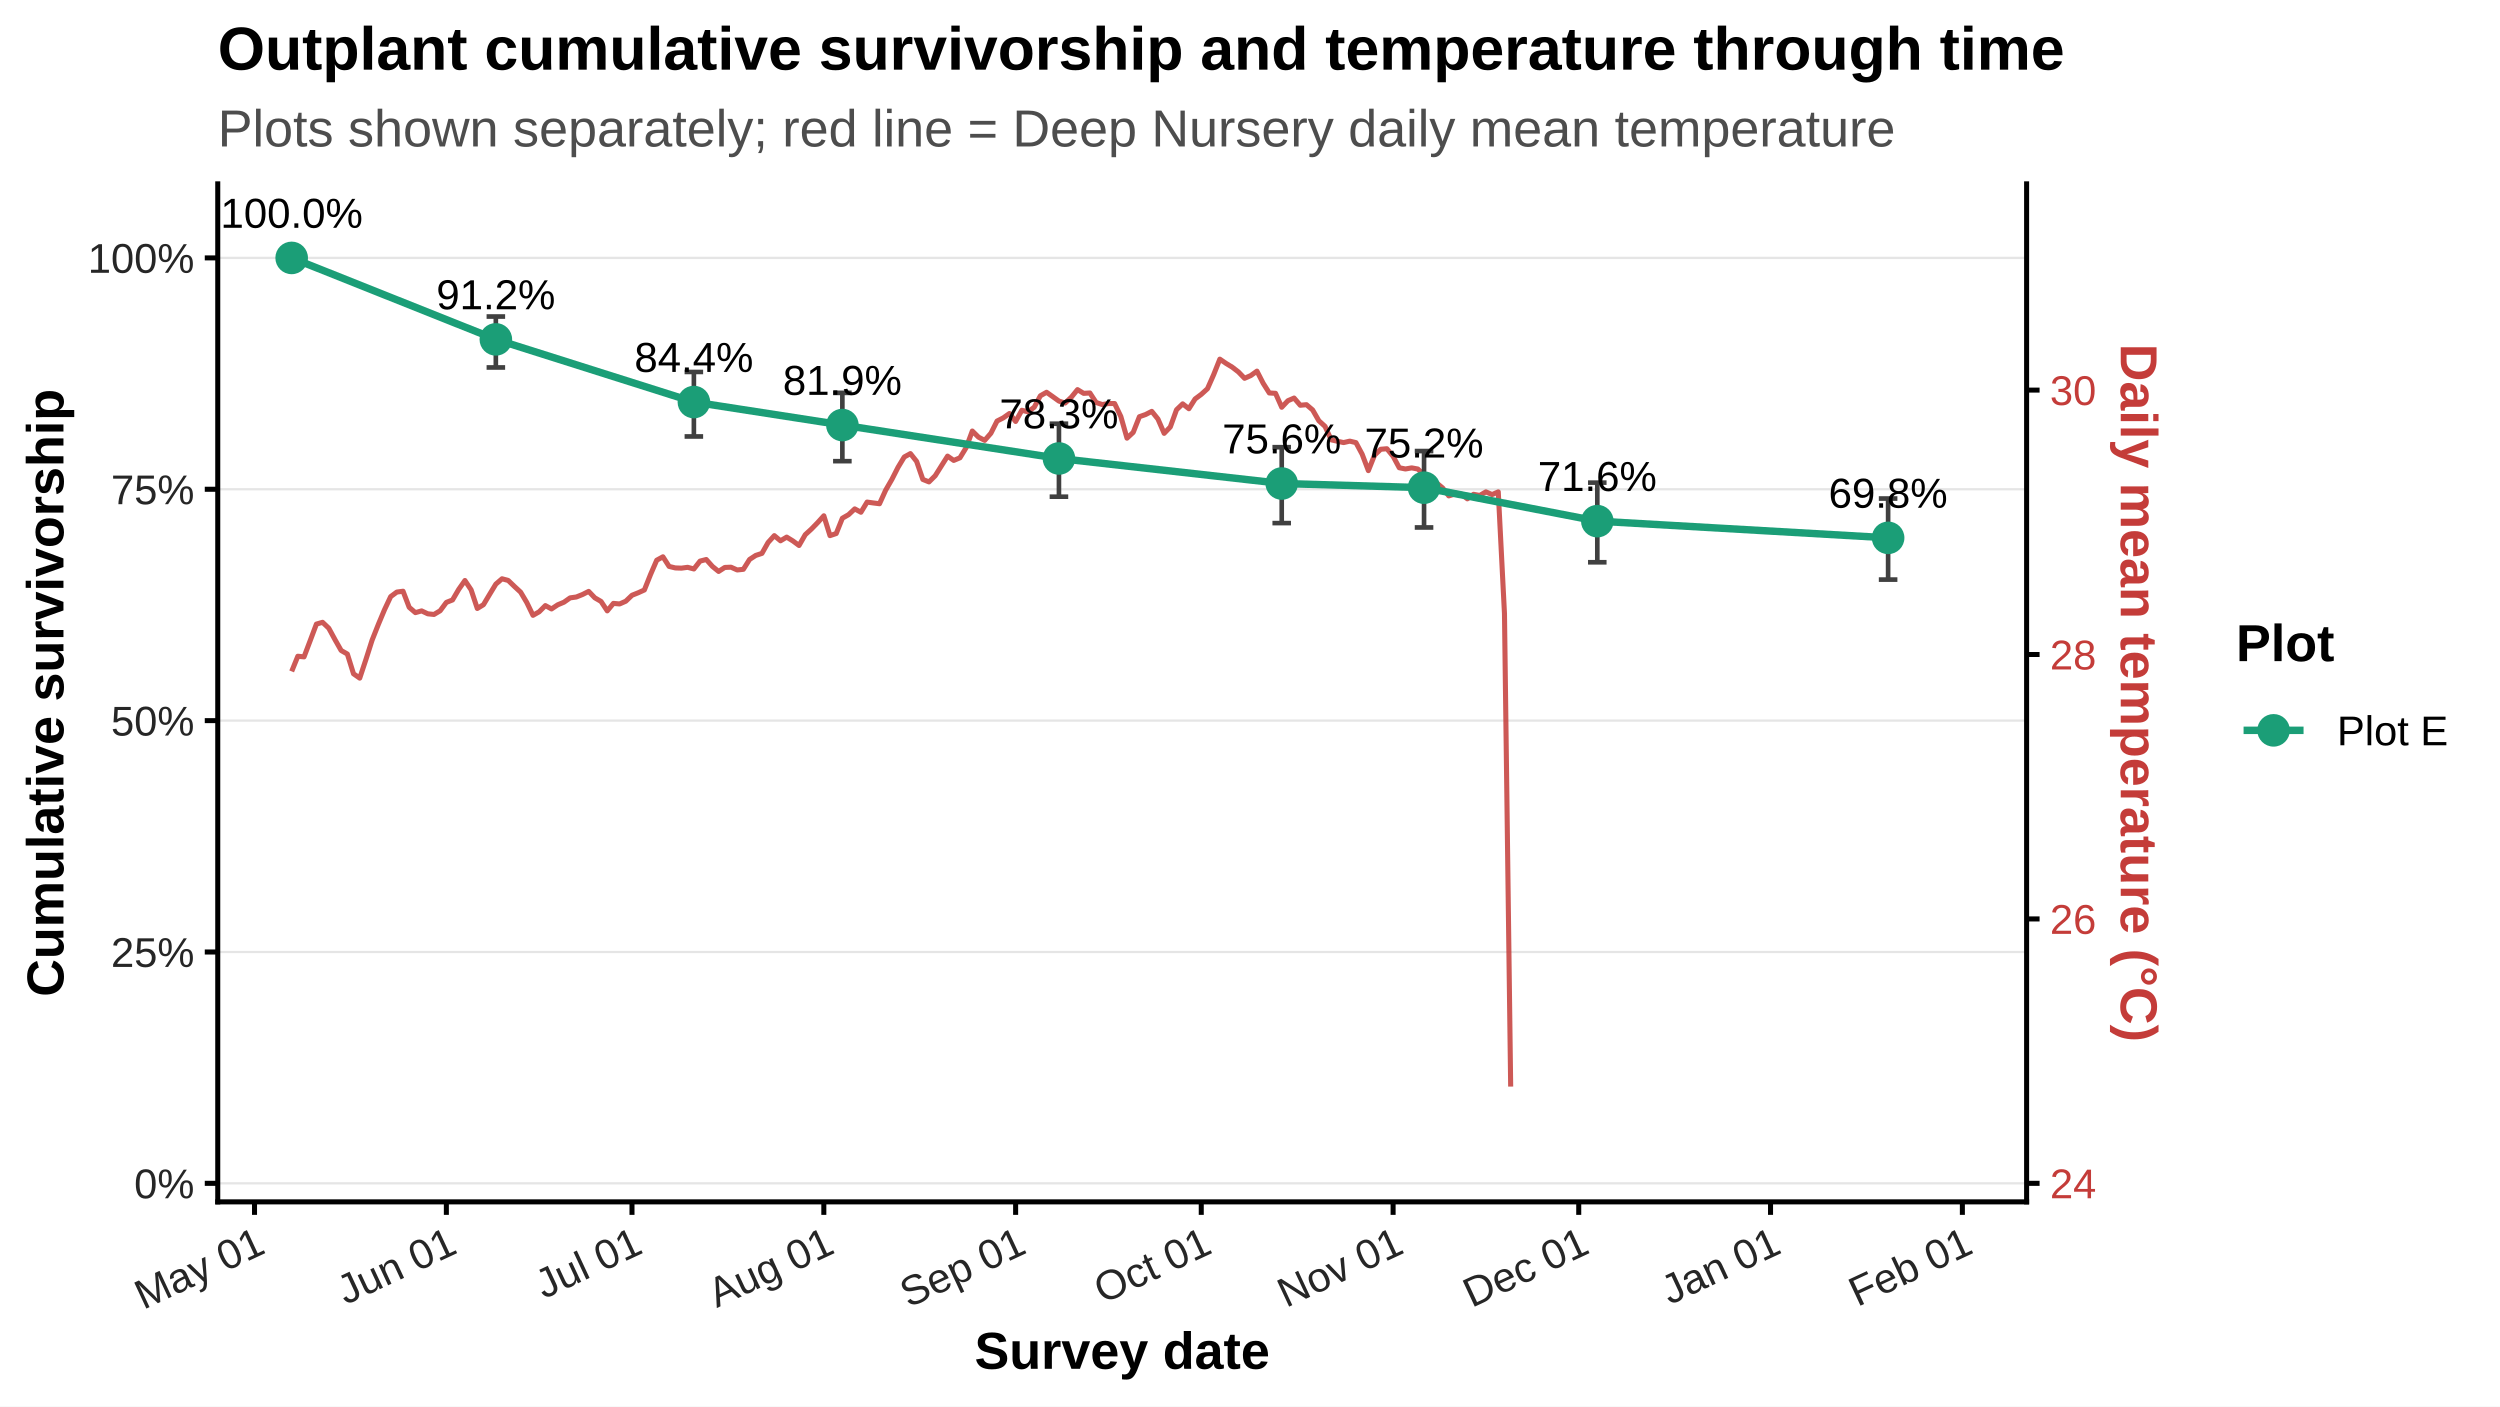
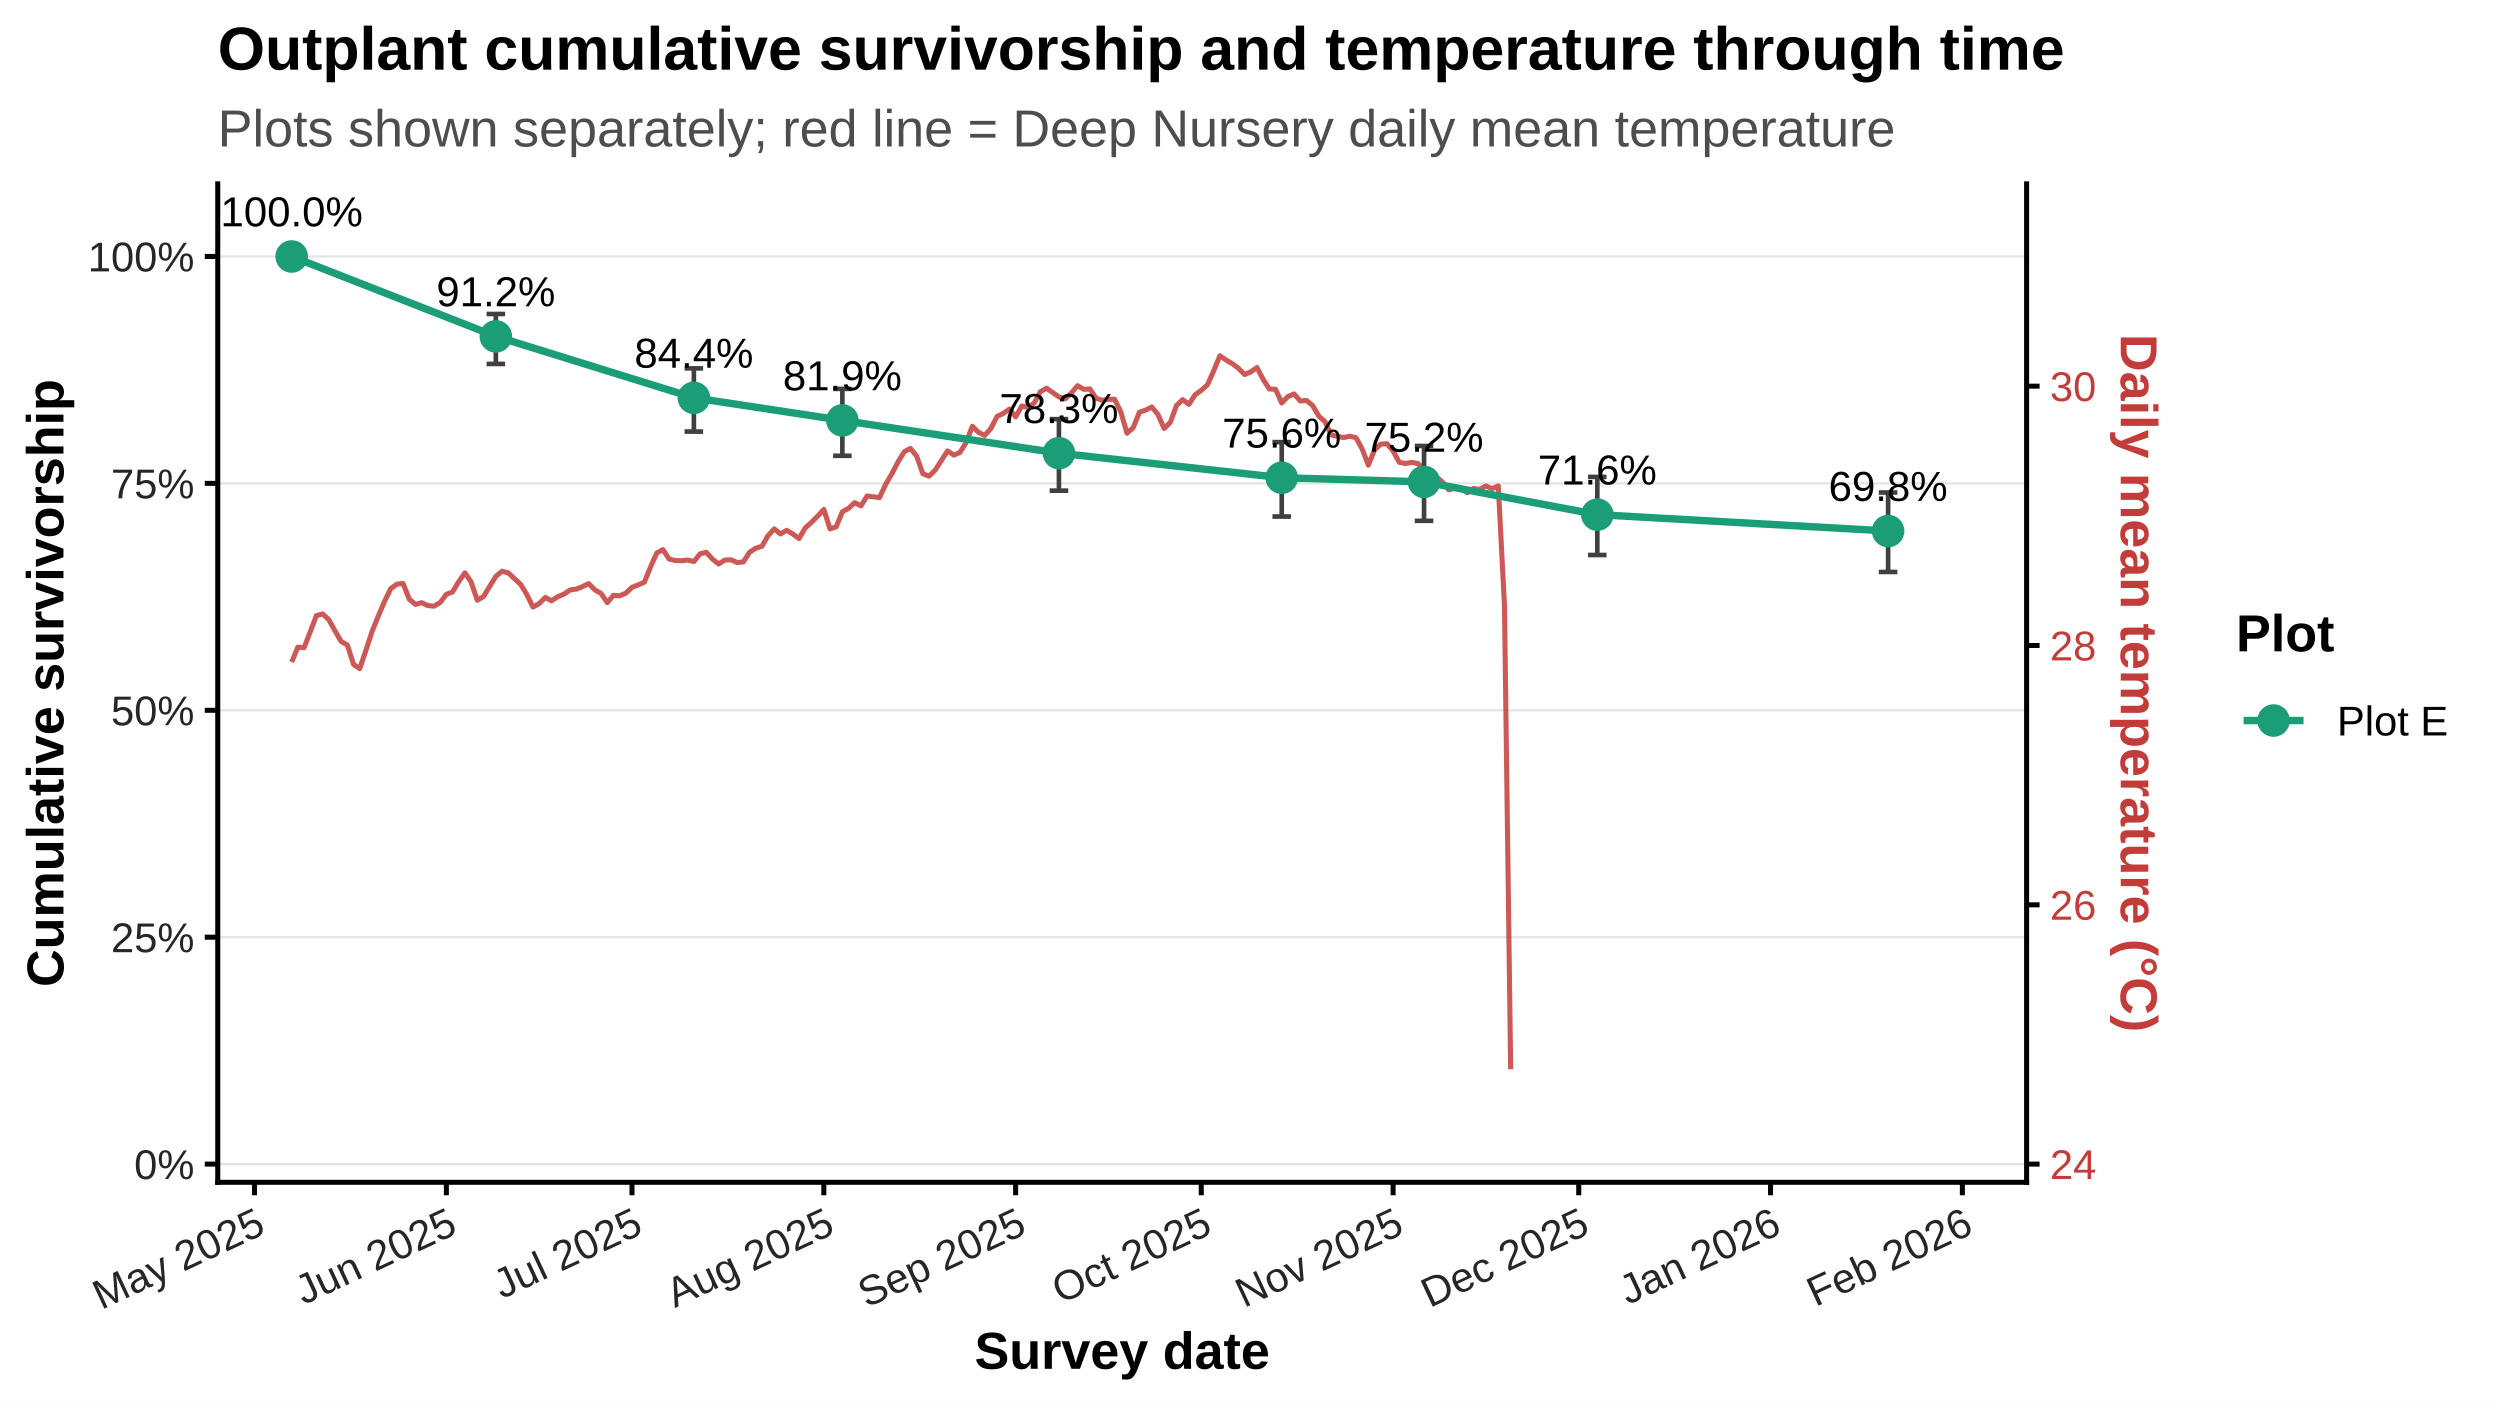
<svg xmlns="http://www.w3.org/2000/svg" class="svglite" width="576.00pt" height="324.00pt" viewBox="0 0 576.00 324.00">
  <defs>
    <style type="text/css">
    .svglite line, .svglite polyline, .svglite polygon, .svglite path, .svglite rect, .svglite circle {
      fill: none;
      stroke: #000000;
      stroke-linecap: round;
      stroke-linejoin: round;
      stroke-miterlimit: 10.00;
    }
    .svglite text {
      white-space: pre;
    }
  </style>
  </defs>
  <rect width="100%" height="100%" style="stroke: none; fill: #FFFFFF;" />
  <defs>
    <clipPath id="cpMC4wMHw1NzYuMDB8MC4wMHwzMjQuMDA=">
      <rect x="0.00" y="0.00" width="576.00" height="324.00" />
    </clipPath>
  </defs>
  <g clip-path="url(#cpMC4wMHw1NzYuMDB8MC4wMHwzMjQuMDA=)">
    <rect x="-0" y="0.00" width="576.00" height="324.00" style="stroke-width: 1.16; stroke: #FFFFFF; fill: #FFFFFF;" />
  </g>
  <defs>
-     <clipPath id="cpNTAuMTd8NDY2LjkzfDQyLjM2fDI3Ni45MQ==">
-       <rect x="50.17" y="42.36" width="416.76" height="234.54" />
+     <clipPath id="cpNTAuMTd8NDY2LjkzfDQyLjM2fDI3Mi40MA==">
+       <rect x="50.17" y="42.36" width="416.76" height="230.03" />
    </clipPath>
  </defs>
-   <g clip-path="url(#cpNTAuMTd8NDY2LjkzfDQyLjM2fDI3Ni45MQ==)">
-     <rect x="50.17" y="42.36" width="416.76" height="234.54" style="stroke-width: 1.16; stroke: none; fill: #FFFFFF;" />
-     <polyline points="50.17,272.64 466.93,272.64 " style="stroke-width: 0.53; stroke: #E5E5E5; stroke-linecap: butt;" />
-     <polyline points="50.17,219.34 466.93,219.34 " style="stroke-width: 0.53; stroke: #E5E5E5; stroke-linecap: butt;" />
-     <polyline points="50.17,166.03 466.93,166.03 " style="stroke-width: 0.53; stroke: #E5E5E5; stroke-linecap: butt;" />
-     <polyline points="50.17,112.73 466.93,112.73 " style="stroke-width: 0.53; stroke: #E5E5E5; stroke-linecap: butt;" />
-     <polyline points="50.17,59.42 466.93,59.42 " style="stroke-width: 0.53; stroke: #E5E5E5; stroke-linecap: butt;" />
-     <polyline points="67.20,154.69 68.62,151.20 70.05,151.34 71.47,147.60 72.90,143.79 74.32,143.38 75.75,144.74 77.18,147.37 78.60,149.87 80.03,150.69 81.45,155.24 82.88,156.24 84.30,151.97 85.73,147.49 87.16,143.89 88.58,140.50 90.01,137.46 91.43,136.41 92.86,136.22 94.28,139.93 95.71,141.15 97.14,140.75 98.56,141.42 99.99,141.57 101.41,140.72 102.84,138.79 104.26,138.23 105.69,135.79 107.12,133.75 108.54,135.89 109.97,140.19 111.39,139.32 112.82,136.92 114.24,134.58 115.67,133.35 117.10,133.74 118.52,135.11 119.95,136.43 121.37,138.82 122.80,141.77 124.22,140.96 125.65,139.53 127.07,140.30 128.50,139.35 129.93,138.75 131.35,137.75 132.78,137.55 134.20,136.98 135.63,136.26 137.05,137.74 138.48,138.57 139.91,140.74 141.33,139.02 142.76,139.15 144.18,138.52 145.61,137.15 147.03,136.58 148.46,135.93 149.89,132.35 151.31,129.07 152.74,128.29 154.16,130.50 155.59,130.85 157.01,130.90 158.44,130.71 159.87,131.09 161.29,129.28 162.72,128.91 164.14,130.50 165.57,131.66 166.99,130.74 168.42,130.68 169.85,131.32 171.27,131.17 172.70,128.90 174.12,127.97 175.55,127.50 176.97,124.99 178.40,123.41 179.83,124.60 181.25,123.75 182.68,124.63 184.10,125.68 185.53,123.19 186.95,121.89 188.38,120.42 189.81,118.84 191.23,123.41 192.66,122.93 194.08,119.40 195.51,118.58 196.93,117.25 198.36,118.02 199.78,115.68 201.21,115.88 202.64,116.06 204.06,112.93 205.49,110.45 206.91,107.66 208.34,105.29 209.76,104.51 211.19,106.31 212.62,110.46 214.04,111.03 215.47,109.61 216.89,107.35 218.32,105.09 219.74,106.08 221.17,105.48 222.60,103.14 224.02,99.31 225.45,100.72 226.87,101.46 228.30,99.82 229.72,97.01 231.15,96.28 232.58,95.27 234.00,97.10 235.43,94.53 236.85,94.88 238.28,93.83 239.70,91.19 241.13,90.38 242.56,91.39 243.98,92.41 245.41,92.86 246.83,91.52 248.26,89.77 249.68,90.63 251.11,90.54 252.54,92.73 253.96,93.21 255.39,92.97 256.81,92.98 258.24,95.96 259.66,100.95 261.09,99.62 262.52,96.01 263.94,95.51 265.37,94.78 266.79,96.54 268.22,99.84 269.64,98.37 271.07,94.41 272.49,93.05 273.92,94.17 275.35,91.92 276.77,90.86 278.20,89.56 279.62,86.34 281.05,82.75 282.47,83.72 283.90,84.59 285.33,85.69 286.75,87.16 288.18,86.53 289.60,85.51 291.03,88.30 292.45,90.54 293.88,90.62 295.31,93.83 296.73,92.33 298.16,91.71 299.58,93.37 301.01,93.24 302.43,94.45 303.86,96.94 305.29,98.24 306.71,101.34 308.14,101.66 309.56,101.97 310.99,101.64 312.41,101.98 313.84,104.65 315.27,108.43 316.69,104.87 318.12,103.51 319.54,103.39 320.97,105.14 322.39,107.77 323.82,108.05 325.25,107.80 326.67,108.06 328.10,109.40 329.52,110.21 330.95,111.24 332.37,112.41 333.80,114.25 335.23,113.82 336.65,113.82 338.08,114.93 339.50,113.89 340.93,114.15 342.35,113.33 343.78,113.95 345.20,113.33 346.63,141.36 348.06,250.35 " style="stroke-width: 1.17; stroke: #C43C39; stroke-opacity: 0.85; stroke-linecap: butt;" />
-     <polyline points="65.06,59.42 69.33,59.42 " style="stroke-width: 1.07; stroke: #404040; stroke-linecap: butt;" />
-     <polyline points="67.20,59.42 67.20,61.19 " style="stroke-width: 1.07; stroke: #404040; stroke-linecap: butt;" />
-     <polyline points="65.06,61.19 69.33,61.19 " style="stroke-width: 1.07; stroke: #404040; stroke-linecap: butt;" />
-     <polyline points="112.11,72.93 116.38,72.93 " style="stroke-width: 1.07; stroke: #404040; stroke-linecap: butt;" />
-     <polyline points="114.24,72.93 114.24,84.66 " style="stroke-width: 1.07; stroke: #404040; stroke-linecap: butt;" />
-     <polyline points="112.11,84.66 116.38,84.66 " style="stroke-width: 1.07; stroke: #404040; stroke-linecap: butt;" />
-     <polyline points="157.73,85.70 162.00,85.70 " style="stroke-width: 1.07; stroke: #404040; stroke-linecap: butt;" />
-     <polyline points="159.87,85.70 159.87,100.56 " style="stroke-width: 1.07; stroke: #404040; stroke-linecap: butt;" />
-     <polyline points="157.73,100.56 162.00,100.56 " style="stroke-width: 1.07; stroke: #404040; stroke-linecap: butt;" />
-     <polyline points="191.94,90.52 196.22,90.52 " style="stroke-width: 1.07; stroke: #404040; stroke-linecap: butt;" />
-     <polyline points="194.08,90.52 194.08,106.25 " style="stroke-width: 1.07; stroke: #404040; stroke-linecap: butt;" />
-     <polyline points="191.94,106.25 196.22,106.25 " style="stroke-width: 1.07; stroke: #404040; stroke-linecap: butt;" />
-     <polyline points="241.84,97.63 246.12,97.63 " style="stroke-width: 1.07; stroke: #404040; stroke-linecap: butt;" />
-     <polyline points="243.98,97.63 243.98,114.44 " style="stroke-width: 1.07; stroke: #404040; stroke-linecap: butt;" />
-     <polyline points="241.84,114.44 246.12,114.44 " style="stroke-width: 1.07; stroke: #404040; stroke-linecap: butt;" />
-     <polyline points="293.17,103.03 297.44,103.03 " style="stroke-width: 1.07; stroke: #404040; stroke-linecap: butt;" />
-     <polyline points="295.31,103.03 295.31,120.52 " style="stroke-width: 1.07; stroke: #404040; stroke-linecap: butt;" />
-     <polyline points="293.17,120.52 297.44,120.52 " style="stroke-width: 1.07; stroke: #404040; stroke-linecap: butt;" />
-     <polyline points="325.96,103.93 330.24,103.93 " style="stroke-width: 1.07; stroke: #404040; stroke-linecap: butt;" />
-     <polyline points="328.10,103.93 328.10,121.53 " style="stroke-width: 1.07; stroke: #404040; stroke-linecap: butt;" />
-     <polyline points="325.96,121.53 330.24,121.53 " style="stroke-width: 1.07; stroke: #404040; stroke-linecap: butt;" />
-     <polyline points="365.88,111.20 370.15,111.20 " style="stroke-width: 1.07; stroke: #404040; stroke-linecap: butt;" />
-     <polyline points="368.02,111.20 368.02,129.55 " style="stroke-width: 1.07; stroke: #404040; stroke-linecap: butt;" />
-     <polyline points="365.88,129.55 370.15,129.55 " style="stroke-width: 1.07; stroke: #404040; stroke-linecap: butt;" />
-     <polyline points="432.88,114.86 437.16,114.86 " style="stroke-width: 1.07; stroke: #404040; stroke-linecap: butt;" />
-     <polyline points="435.02,114.86 435.02,133.54 " style="stroke-width: 1.07; stroke: #404040; stroke-linecap: butt;" />
-     <polyline points="432.88,133.54 437.16,133.54 " style="stroke-width: 1.07; stroke: #404040; stroke-linecap: butt;" />
-     <polyline points="67.20,59.42 114.24,78.19 159.87,92.63 194.08,97.93 243.98,105.63 295.31,111.40 328.10,112.36 368.02,120.07 435.02,123.92 " style="stroke-width: 1.71; stroke: #1B9E77; stroke-linecap: butt;" />
-     <circle cx="67.20" cy="59.42" r="3.37" style="stroke-width: 0.77; stroke: #1B9E77; fill: #1B9E77;" />
-     <circle cx="114.24" cy="78.19" r="3.37" style="stroke-width: 0.77; stroke: #1B9E77; fill: #1B9E77;" />
-     <circle cx="159.87" cy="92.63" r="3.37" style="stroke-width: 0.77; stroke: #1B9E77; fill: #1B9E77;" />
-     <circle cx="194.08" cy="97.93" r="3.37" style="stroke-width: 0.77; stroke: #1B9E77; fill: #1B9E77;" />
-     <circle cx="243.98" cy="105.63" r="3.37" style="stroke-width: 0.77; stroke: #1B9E77; fill: #1B9E77;" />
-     <circle cx="295.31" cy="111.40" r="3.37" style="stroke-width: 0.77; stroke: #1B9E77; fill: #1B9E77;" />
-     <circle cx="328.10" cy="112.36" r="3.37" style="stroke-width: 0.77; stroke: #1B9E77; fill: #1B9E77;" />
-     <circle cx="368.02" cy="120.07" r="3.37" style="stroke-width: 0.77; stroke: #1B9E77; fill: #1B9E77;" />
-     <circle cx="435.02" cy="123.92" r="3.37" style="stroke-width: 0.77; stroke: #1B9E77; fill: #1B9E77;" />
-     <text x="67.20" y="52.48" text-anchor="middle" style="font-size: 9.67px; font-family: &quot;Arial&quot;;" textLength="32.80px" lengthAdjust="spacingAndGlyphs">100.0%</text>
-     <text x="114.24" y="71.25" text-anchor="middle" style="font-size: 9.67px; font-family: &quot;Arial&quot;;" textLength="27.42px" lengthAdjust="spacingAndGlyphs">91.2%</text>
-     <text x="159.87" y="85.69" text-anchor="middle" style="font-size: 9.67px; font-family: &quot;Arial&quot;;" textLength="27.42px" lengthAdjust="spacingAndGlyphs">84.4%</text>
-     <text x="194.08" y="90.98" text-anchor="middle" style="font-size: 9.67px; font-family: &quot;Arial&quot;;" textLength="27.42px" lengthAdjust="spacingAndGlyphs">81.9%</text>
-     <text x="243.98" y="98.69" text-anchor="middle" style="font-size: 9.67px; font-family: &quot;Arial&quot;;" textLength="27.42px" lengthAdjust="spacingAndGlyphs">78.3%</text>
-     <text x="295.31" y="104.46" text-anchor="middle" style="font-size: 9.67px; font-family: &quot;Arial&quot;;" textLength="27.42px" lengthAdjust="spacingAndGlyphs">75.6%</text>
-     <text x="328.10" y="105.42" text-anchor="middle" style="font-size: 9.67px; font-family: &quot;Arial&quot;;" textLength="27.42px" lengthAdjust="spacingAndGlyphs">75.2%</text>
-     <text x="368.02" y="113.12" text-anchor="middle" style="font-size: 9.67px; font-family: &quot;Arial&quot;;" textLength="27.42px" lengthAdjust="spacingAndGlyphs">71.6%</text>
-     <text x="435.02" y="116.98" text-anchor="middle" style="font-size: 9.67px; font-family: &quot;Arial&quot;;" textLength="27.42px" lengthAdjust="spacingAndGlyphs">69.8%</text>
+   <g clip-path="url(#cpNTAuMTd8NDY2LjkzfDQyLjM2fDI3Mi40MA==)">
+     <rect x="50.17" y="42.36" width="416.76" height="230.03" style="stroke-width: 1.16; stroke: none; fill: #FFFFFF;" />
+     <polyline points="50.17,268.21 466.93,268.21 " style="stroke-width: 0.53; stroke: #E5E5E5; stroke-linecap: butt;" />
+     <polyline points="50.17,215.93 466.93,215.93 " style="stroke-width: 0.53; stroke: #E5E5E5; stroke-linecap: butt;" />
+     <polyline points="50.17,163.65 466.93,163.65 " style="stroke-width: 0.53; stroke: #E5E5E5; stroke-linecap: butt;" />
+     <polyline points="50.17,111.37 466.93,111.37 " style="stroke-width: 0.53; stroke: #E5E5E5; stroke-linecap: butt;" />
+     <polyline points="50.17,59.09 466.93,59.09 " style="stroke-width: 0.53; stroke: #E5E5E5; stroke-linecap: butt;" />
+     <polyline points="67.20,152.53 68.62,149.11 70.05,149.24 71.47,145.58 72.90,141.84 74.32,141.44 75.75,142.77 77.18,145.35 78.60,147.81 80.03,148.60 81.45,153.07 82.88,154.05 84.30,149.86 85.73,145.47 87.16,141.94 88.58,138.62 90.01,135.64 91.43,134.60 92.86,134.42 94.28,138.05 95.71,139.25 97.14,138.86 98.56,139.52 99.99,139.66 101.41,138.83 102.84,136.93 104.26,136.39 105.69,134.00 107.12,131.99 108.54,134.09 109.97,138.31 111.39,137.45 112.82,135.11 114.24,132.81 115.67,131.60 117.10,131.99 118.52,133.32 119.95,134.62 121.37,136.97 122.80,139.86 124.22,139.06 125.65,137.66 127.07,138.42 128.50,137.48 129.93,136.90 131.35,135.92 132.78,135.72 134.20,135.16 135.63,134.46 137.05,135.91 138.48,136.72 139.91,138.85 141.33,137.16 142.76,137.28 144.18,136.67 145.61,135.32 147.03,134.77 148.46,134.13 149.89,130.62 151.31,127.41 152.74,126.64 154.16,128.80 155.59,129.14 157.01,129.20 158.44,129.02 159.87,129.38 161.29,127.61 162.72,127.25 164.14,128.81 165.57,129.94 166.99,129.04 168.42,128.98 169.85,129.61 171.27,129.46 172.70,127.24 174.12,126.32 175.55,125.86 176.97,123.40 178.40,121.85 179.83,123.02 181.25,122.18 182.68,123.04 184.10,124.08 185.53,121.63 186.95,120.36 188.38,118.92 189.81,117.37 191.23,121.85 192.66,121.38 194.08,117.92 195.51,117.11 196.93,115.81 198.36,116.57 199.78,114.27 201.21,114.46 202.64,114.64 204.06,111.58 205.49,109.14 206.91,106.40 208.34,104.08 209.76,103.31 211.19,105.08 212.62,109.15 214.04,109.71 215.47,108.31 216.89,106.11 218.32,103.89 219.74,104.85 221.17,104.26 222.60,101.97 224.02,98.22 225.45,99.60 226.87,100.32 228.30,98.72 229.72,95.96 231.15,95.25 232.58,94.25 234.00,96.04 235.43,93.53 236.85,93.87 238.28,92.84 239.70,90.25 241.13,89.45 242.56,90.45 243.98,91.45 245.41,91.89 246.83,90.57 248.26,88.86 249.68,89.70 251.11,89.61 252.54,91.76 253.96,92.23 255.39,92.00 256.81,92.00 258.24,94.93 259.66,99.82 261.09,98.52 262.52,94.97 263.94,94.49 265.37,93.77 266.79,95.50 268.22,98.73 269.64,97.29 271.07,93.41 272.49,92.07 273.92,93.17 275.35,90.96 276.77,89.93 278.20,88.65 279.62,85.49 281.05,81.98 282.47,82.93 283.90,83.78 285.33,84.85 286.75,86.29 288.18,85.68 289.60,84.68 291.03,87.42 292.45,89.61 293.88,89.69 295.31,92.84 296.73,91.37 298.16,90.76 299.58,92.39 301.01,92.26 302.43,93.44 303.86,95.89 305.29,97.16 306.71,100.20 308.14,100.52 309.56,100.82 310.99,100.50 312.41,100.83 313.84,103.45 315.27,107.16 316.69,103.66 318.12,102.34 319.54,102.22 320.97,103.93 322.39,106.51 323.82,106.79 325.25,106.54 326.67,106.80 328.10,108.12 329.52,108.91 330.95,109.92 332.37,111.07 333.80,112.87 335.23,112.45 336.65,112.45 338.08,113.53 339.50,112.52 340.93,112.77 342.35,111.97 343.78,112.57 345.20,111.96 346.63,139.45 348.06,246.35 " style="stroke-width: 1.17; stroke: #C43C39; stroke-opacity: 0.85; stroke-linecap: butt;" />
+     <polyline points="65.06,59.09 69.33,59.09 " style="stroke-width: 1.07; stroke: #404040; stroke-linecap: butt;" />
+     <polyline points="67.20,59.09 67.20,60.83 " style="stroke-width: 1.07; stroke: #404040; stroke-linecap: butt;" />
+     <polyline points="65.06,60.83 69.33,60.83 " style="stroke-width: 1.07; stroke: #404040; stroke-linecap: butt;" />
+     <polyline points="112.11,72.34 116.38,72.34 " style="stroke-width: 1.07; stroke: #404040; stroke-linecap: butt;" />
+     <polyline points="114.24,72.34 114.24,83.85 " style="stroke-width: 1.07; stroke: #404040; stroke-linecap: butt;" />
+     <polyline points="112.11,83.85 116.38,83.85 " style="stroke-width: 1.07; stroke: #404040; stroke-linecap: butt;" />
+     <polyline points="157.73,84.87 162.00,84.87 " style="stroke-width: 1.07; stroke: #404040; stroke-linecap: butt;" />
+     <polyline points="159.87,84.87 159.87,99.44 " style="stroke-width: 1.07; stroke: #404040; stroke-linecap: butt;" />
+     <polyline points="157.73,99.44 162.00,99.44 " style="stroke-width: 1.07; stroke: #404040; stroke-linecap: butt;" />
+     <polyline points="191.94,89.60 196.22,89.60 " style="stroke-width: 1.07; stroke: #404040; stroke-linecap: butt;" />
+     <polyline points="194.08,89.60 194.08,105.02 " style="stroke-width: 1.07; stroke: #404040; stroke-linecap: butt;" />
+     <polyline points="191.94,105.02 196.22,105.02 " style="stroke-width: 1.07; stroke: #404040; stroke-linecap: butt;" />
+     <polyline points="241.84,96.57 246.12,96.57 " style="stroke-width: 1.07; stroke: #404040; stroke-linecap: butt;" />
+     <polyline points="243.98,96.57 243.98,113.05 " style="stroke-width: 1.07; stroke: #404040; stroke-linecap: butt;" />
+     <polyline points="241.84,113.05 246.12,113.05 " style="stroke-width: 1.07; stroke: #404040; stroke-linecap: butt;" />
+     <polyline points="293.17,101.86 297.44,101.86 " style="stroke-width: 1.07; stroke: #404040; stroke-linecap: butt;" />
+     <polyline points="295.31,101.86 295.31,119.01 " style="stroke-width: 1.07; stroke: #404040; stroke-linecap: butt;" />
+     <polyline points="293.17,119.01 297.44,119.01 " style="stroke-width: 1.07; stroke: #404040; stroke-linecap: butt;" />
+     <polyline points="325.96,102.75 330.24,102.75 " style="stroke-width: 1.07; stroke: #404040; stroke-linecap: butt;" />
+     <polyline points="328.10,102.75 328.10,120.00 " style="stroke-width: 1.07; stroke: #404040; stroke-linecap: butt;" />
+     <polyline points="325.96,120.00 330.24,120.00 " style="stroke-width: 1.07; stroke: #404040; stroke-linecap: butt;" />
+     <polyline points="365.88,109.88 370.15,109.88 " style="stroke-width: 1.07; stroke: #404040; stroke-linecap: butt;" />
+     <polyline points="368.02,109.88 368.02,127.87 " style="stroke-width: 1.07; stroke: #404040; stroke-linecap: butt;" />
+     <polyline points="365.88,127.87 370.15,127.87 " style="stroke-width: 1.07; stroke: #404040; stroke-linecap: butt;" />
+     <polyline points="432.88,113.47 437.16,113.47 " style="stroke-width: 1.07; stroke: #404040; stroke-linecap: butt;" />
+     <polyline points="435.02,113.47 435.02,131.78 " style="stroke-width: 1.07; stroke: #404040; stroke-linecap: butt;" />
+     <polyline points="432.88,131.78 437.16,131.78 " style="stroke-width: 1.07; stroke: #404040; stroke-linecap: butt;" />
+     <polyline points="67.20,59.09 114.24,77.50 159.87,91.66 194.08,96.86 243.98,104.41 295.31,110.07 328.10,111.02 368.02,118.57 435.02,122.35 " style="stroke-width: 1.71; stroke: #1B9E77; stroke-linecap: butt;" />
+     <circle cx="67.20" cy="59.09" r="3.37" style="stroke-width: 0.77; stroke: #1B9E77; fill: #1B9E77;" />
+     <circle cx="114.24" cy="77.50" r="3.37" style="stroke-width: 0.77; stroke: #1B9E77; fill: #1B9E77;" />
+     <circle cx="159.87" cy="91.66" r="3.37" style="stroke-width: 0.77; stroke: #1B9E77; fill: #1B9E77;" />
+     <circle cx="194.08" cy="96.86" r="3.37" style="stroke-width: 0.77; stroke: #1B9E77; fill: #1B9E77;" />
+     <circle cx="243.98" cy="104.41" r="3.37" style="stroke-width: 0.77; stroke: #1B9E77; fill: #1B9E77;" />
+     <circle cx="295.31" cy="110.07" r="3.37" style="stroke-width: 0.77; stroke: #1B9E77; fill: #1B9E77;" />
+     <circle cx="328.10" cy="111.02" r="3.37" style="stroke-width: 0.77; stroke: #1B9E77; fill: #1B9E77;" />
+     <circle cx="368.02" cy="118.57" r="3.37" style="stroke-width: 0.77; stroke: #1B9E77; fill: #1B9E77;" />
+     <circle cx="435.02" cy="122.35" r="3.37" style="stroke-width: 0.77; stroke: #1B9E77; fill: #1B9E77;" />
+     <text x="67.20" y="52.15" text-anchor="middle" style="font-size: 9.67px; font-family: &quot;Arial&quot;;" textLength="32.80px" lengthAdjust="spacingAndGlyphs">100.0%</text>
+     <text x="114.24" y="70.56" text-anchor="middle" style="font-size: 9.67px; font-family: &quot;Arial&quot;;" textLength="27.42px" lengthAdjust="spacingAndGlyphs">91.2%</text>
+     <text x="159.87" y="84.72" text-anchor="middle" style="font-size: 9.67px; font-family: &quot;Arial&quot;;" textLength="27.42px" lengthAdjust="spacingAndGlyphs">84.4%</text>
+     <text x="194.08" y="89.92" text-anchor="middle" style="font-size: 9.67px; font-family: &quot;Arial&quot;;" textLength="27.42px" lengthAdjust="spacingAndGlyphs">81.9%</text>
+     <text x="243.98" y="97.47" text-anchor="middle" style="font-size: 9.67px; font-family: &quot;Arial&quot;;" textLength="27.42px" lengthAdjust="spacingAndGlyphs">78.3%</text>
+     <text x="295.31" y="103.13" text-anchor="middle" style="font-size: 9.67px; font-family: &quot;Arial&quot;;" textLength="27.42px" lengthAdjust="spacingAndGlyphs">75.6%</text>
+     <text x="328.10" y="104.08" text-anchor="middle" style="font-size: 9.67px; font-family: &quot;Arial&quot;;" textLength="27.42px" lengthAdjust="spacingAndGlyphs">75.2%</text>
+     <text x="368.02" y="111.63" text-anchor="middle" style="font-size: 9.67px; font-family: &quot;Arial&quot;;" textLength="27.42px" lengthAdjust="spacingAndGlyphs">71.6%</text>
+     <text x="435.02" y="115.41" text-anchor="middle" style="font-size: 9.67px; font-family: &quot;Arial&quot;;" textLength="27.42px" lengthAdjust="spacingAndGlyphs">69.8%</text>
  </g>
  <g clip-path="url(#cpMC4wMHw1NzYuMDB8MC4wMHwzMjQuMDA=)">
-     <polyline points="50.17,276.91 50.17,42.36 " style="stroke-width: 1.16; stroke-linecap: square;" />
-     <text x="44.79" y="276.08" text-anchor="end" style="font-size: 9.60px;fill: #262626; font-family: &quot;Arial&quot;;" textLength="13.87px" lengthAdjust="spacingAndGlyphs">0%</text>
-     <text x="44.79" y="222.78" text-anchor="end" style="font-size: 9.60px;fill: #262626; font-family: &quot;Arial&quot;;" textLength="19.20px" lengthAdjust="spacingAndGlyphs">25%</text>
-     <text x="44.79" y="169.47" text-anchor="end" style="font-size: 9.60px;fill: #262626; font-family: &quot;Arial&quot;;" textLength="19.20px" lengthAdjust="spacingAndGlyphs">50%</text>
-     <text x="44.79" y="116.17" text-anchor="end" style="font-size: 9.60px;fill: #262626; font-family: &quot;Arial&quot;;" textLength="19.20px" lengthAdjust="spacingAndGlyphs">75%</text>
-     <text x="44.79" y="62.86" text-anchor="end" style="font-size: 9.60px;fill: #262626; font-family: &quot;Arial&quot;;" textLength="24.54px" lengthAdjust="spacingAndGlyphs">100%</text>
-     <polyline points="47.18,272.64 50.17,272.64 " style="stroke-width: 1.16; stroke-linecap: butt;" />
-     <polyline points="47.18,219.34 50.17,219.34 " style="stroke-width: 1.16; stroke-linecap: butt;" />
-     <polyline points="47.18,166.03 50.17,166.03 " style="stroke-width: 1.16; stroke-linecap: butt;" />
-     <polyline points="47.18,112.73 50.17,112.73 " style="stroke-width: 1.16; stroke-linecap: butt;" />
-     <polyline points="47.18,59.42 50.17,59.42 " style="stroke-width: 1.16; stroke-linecap: butt;" />
-     <polyline points="466.93,276.91 466.93,42.36 " style="stroke-width: 1.16; stroke-linecap: square;" />
-     <polyline points="469.92,272.64 466.93,272.64 " style="stroke-width: 1.16; stroke-linecap: butt;" />
-     <polyline points="469.92,211.72 466.93,211.72 " style="stroke-width: 1.16; stroke-linecap: butt;" />
-     <polyline points="469.92,150.80 466.93,150.80 " style="stroke-width: 1.16; stroke-linecap: butt;" />
-     <polyline points="469.92,89.88 466.93,89.88 " style="stroke-width: 1.16; stroke-linecap: butt;" />
-     <text x="472.31" y="276.08" style="font-size: 9.60px;fill: #C43C39; font-family: &quot;Arial&quot;;" textLength="10.67px" lengthAdjust="spacingAndGlyphs">24</text>
-     <text x="472.31" y="215.16" style="font-size: 9.60px;fill: #C43C39; font-family: &quot;Arial&quot;;" textLength="10.67px" lengthAdjust="spacingAndGlyphs">26</text>
-     <text x="472.31" y="154.24" style="font-size: 9.60px;fill: #C43C39; font-family: &quot;Arial&quot;;" textLength="10.67px" lengthAdjust="spacingAndGlyphs">28</text>
-     <text x="472.31" y="93.32" style="font-size: 9.60px;fill: #C43C39; font-family: &quot;Arial&quot;;" textLength="10.67px" lengthAdjust="spacingAndGlyphs">30</text>
-     <polyline points="50.17,276.91 466.93,276.91 " style="stroke-width: 1.16; stroke-linecap: square;" />
-     <polyline points="58.64,279.90 58.64,276.91 " style="stroke-width: 1.16; stroke-linecap: butt;" />
-     <polyline points="102.84,279.90 102.84,276.91 " style="stroke-width: 1.16; stroke-linecap: butt;" />
-     <polyline points="145.61,279.90 145.61,276.91 " style="stroke-width: 1.16; stroke-linecap: butt;" />
-     <polyline points="189.81,279.90 189.81,276.91 " style="stroke-width: 1.16; stroke-linecap: butt;" />
-     <polyline points="234.00,279.90 234.00,276.91 " style="stroke-width: 1.16; stroke-linecap: butt;" />
-     <polyline points="276.77,279.90 276.77,276.91 " style="stroke-width: 1.16; stroke-linecap: butt;" />
-     <polyline points="320.97,279.90 320.97,276.91 " style="stroke-width: 1.16; stroke-linecap: butt;" />
-     <polyline points="363.74,279.90 363.74,276.91 " style="stroke-width: 1.16; stroke-linecap: butt;" />
-     <polyline points="407.93,279.90 407.93,276.91 " style="stroke-width: 1.16; stroke-linecap: butt;" />
-     <polyline points="452.13,279.90 452.13,276.91 " style="stroke-width: 1.16; stroke-linecap: butt;" />
-     <text transform="translate(61.55,288.52) rotate(-25)" text-anchor="end" style="font-size: 9.60px;fill: #262626; font-family: &quot;Arial&quot;;" textLength="31.46px" lengthAdjust="spacingAndGlyphs">May 01</text>
-     <text transform="translate(105.75,288.52) rotate(-25)" text-anchor="end" style="font-size: 9.60px;fill: #262626; font-family: &quot;Arial&quot;;" textLength="28.80px" lengthAdjust="spacingAndGlyphs">Jun 01</text>
-     <text transform="translate(148.52,288.52) rotate(-25)" text-anchor="end" style="font-size: 9.60px;fill: #262626; font-family: &quot;Arial&quot;;" textLength="25.60px" lengthAdjust="spacingAndGlyphs">Jul 01</text>
-     <text transform="translate(192.71,288.52) rotate(-25)" text-anchor="end" style="font-size: 9.60px;fill: #262626; font-family: &quot;Arial&quot;;" textLength="30.41px" lengthAdjust="spacingAndGlyphs">Aug 01</text>
-     <text transform="translate(236.91,288.52) rotate(-25)" text-anchor="end" style="font-size: 9.60px;fill: #262626; font-family: &quot;Arial&quot;;" textLength="30.41px" lengthAdjust="spacingAndGlyphs">Sep 01</text>
-     <text transform="translate(279.68,288.52) rotate(-25)" text-anchor="end" style="font-size: 9.60px;fill: #262626; font-family: &quot;Arial&quot;;" textLength="28.25px" lengthAdjust="spacingAndGlyphs">Oct 01</text>
-     <text transform="translate(323.88,288.52) rotate(-25)" text-anchor="end" style="font-size: 9.60px;fill: #262626; font-family: &quot;Arial&quot;;" textLength="30.39px" lengthAdjust="spacingAndGlyphs">Nov 01</text>
-     <text transform="translate(366.65,288.52) rotate(-25)" text-anchor="end" style="font-size: 9.60px;fill: #262626; font-family: &quot;Arial&quot;;" textLength="30.39px" lengthAdjust="spacingAndGlyphs">Dec 01</text>
-     <text transform="translate(410.84,288.52) rotate(-25)" text-anchor="end" style="font-size: 9.60px;fill: #262626; font-family: &quot;Arial&quot;;" textLength="28.80px" lengthAdjust="spacingAndGlyphs">Jan 01</text>
-     <text transform="translate(455.04,288.52) rotate(-25)" text-anchor="end" style="font-size: 9.60px;fill: #262626; font-family: &quot;Arial&quot;;" textLength="29.87px" lengthAdjust="spacingAndGlyphs">Feb 01</text>
+     <polyline points="50.17,272.40 50.17,42.36 " style="stroke-width: 1.16; stroke-linecap: square;" />
+     <text x="44.79" y="271.66" text-anchor="end" style="font-size: 9.60px;fill: #262626; font-family: &quot;Arial&quot;;" textLength="13.87px" lengthAdjust="spacingAndGlyphs">0%</text>
+     <text x="44.79" y="219.38" text-anchor="end" style="font-size: 9.60px;fill: #262626; font-family: &quot;Arial&quot;;" textLength="19.20px" lengthAdjust="spacingAndGlyphs">25%</text>
+     <text x="44.79" y="167.10" text-anchor="end" style="font-size: 9.60px;fill: #262626; font-family: &quot;Arial&quot;;" textLength="19.20px" lengthAdjust="spacingAndGlyphs">50%</text>
+     <text x="44.79" y="114.81" text-anchor="end" style="font-size: 9.60px;fill: #262626; font-family: &quot;Arial&quot;;" textLength="19.20px" lengthAdjust="spacingAndGlyphs">75%</text>
+     <text x="44.79" y="62.53" text-anchor="end" style="font-size: 9.60px;fill: #262626; font-family: &quot;Arial&quot;;" textLength="24.54px" lengthAdjust="spacingAndGlyphs">100%</text>
+     <polyline points="47.18,268.21 50.17,268.21 " style="stroke-width: 1.16; stroke-linecap: butt;" />
+     <polyline points="47.18,215.93 50.17,215.93 " style="stroke-width: 1.16; stroke-linecap: butt;" />
+     <polyline points="47.18,163.65 50.17,163.65 " style="stroke-width: 1.16; stroke-linecap: butt;" />
+     <polyline points="47.18,111.37 50.17,111.37 " style="stroke-width: 1.16; stroke-linecap: butt;" />
+     <polyline points="47.18,59.09 50.17,59.09 " style="stroke-width: 1.16; stroke-linecap: butt;" />
+     <polyline points="466.93,272.40 466.93,42.36 " style="stroke-width: 1.16; stroke-linecap: square;" />
+     <polyline points="469.92,268.21 466.93,268.21 " style="stroke-width: 1.16; stroke-linecap: butt;" />
+     <polyline points="469.92,208.47 466.93,208.47 " style="stroke-width: 1.16; stroke-linecap: butt;" />
+     <polyline points="469.92,148.72 466.93,148.72 " style="stroke-width: 1.16; stroke-linecap: butt;" />
+     <polyline points="469.92,88.97 466.93,88.97 " style="stroke-width: 1.16; stroke-linecap: butt;" />
+     <text x="472.31" y="271.66" style="font-size: 9.60px;fill: #C43C39; font-family: &quot;Arial&quot;;" textLength="10.67px" lengthAdjust="spacingAndGlyphs">24</text>
+     <text x="472.31" y="211.91" style="font-size: 9.60px;fill: #C43C39; font-family: &quot;Arial&quot;;" textLength="10.67px" lengthAdjust="spacingAndGlyphs">26</text>
+     <text x="472.31" y="152.16" style="font-size: 9.60px;fill: #C43C39; font-family: &quot;Arial&quot;;" textLength="10.67px" lengthAdjust="spacingAndGlyphs">28</text>
+     <text x="472.31" y="92.41" style="font-size: 9.60px;fill: #C43C39; font-family: &quot;Arial&quot;;" textLength="10.67px" lengthAdjust="spacingAndGlyphs">30</text>
+     <polyline points="50.17,272.40 466.93,272.40 " style="stroke-width: 1.16; stroke-linecap: square;" />
+     <polyline points="58.64,275.39 58.64,272.40 " style="stroke-width: 1.16; stroke-linecap: butt;" />
+     <polyline points="102.84,275.39 102.84,272.40 " style="stroke-width: 1.16; stroke-linecap: butt;" />
+     <polyline points="145.61,275.39 145.61,272.40 " style="stroke-width: 1.16; stroke-linecap: butt;" />
+     <polyline points="189.81,275.39 189.81,272.40 " style="stroke-width: 1.16; stroke-linecap: butt;" />
+     <polyline points="234.00,275.39 234.00,272.40 " style="stroke-width: 1.16; stroke-linecap: butt;" />
+     <polyline points="276.77,275.39 276.77,272.40 " style="stroke-width: 1.16; stroke-linecap: butt;" />
+     <polyline points="320.97,275.39 320.97,272.40 " style="stroke-width: 1.16; stroke-linecap: butt;" />
+     <polyline points="363.74,275.39 363.74,272.40 " style="stroke-width: 1.16; stroke-linecap: butt;" />
+     <polyline points="407.93,275.39 407.93,272.40 " style="stroke-width: 1.16; stroke-linecap: butt;" />
+     <polyline points="452.13,275.39 452.13,272.40 " style="stroke-width: 1.16; stroke-linecap: butt;" />
+     <text transform="translate(61.55,284.02) rotate(-25)" text-anchor="end" style="font-size: 9.60px;fill: #262626; font-family: &quot;Arial&quot;;" textLength="42.13px" lengthAdjust="spacingAndGlyphs">May 2025</text>
+     <text transform="translate(105.75,284.02) rotate(-25)" text-anchor="end" style="font-size: 9.60px;fill: #262626; font-family: &quot;Arial&quot;;" textLength="39.47px" lengthAdjust="spacingAndGlyphs">Jun 2025</text>
+     <text transform="translate(148.52,284.02) rotate(-25)" text-anchor="end" style="font-size: 9.60px;fill: #262626; font-family: &quot;Arial&quot;;" textLength="36.27px" lengthAdjust="spacingAndGlyphs">Jul 2025</text>
+     <text transform="translate(192.71,284.02) rotate(-25)" text-anchor="end" style="font-size: 9.60px;fill: #262626; font-family: &quot;Arial&quot;;" textLength="41.08px" lengthAdjust="spacingAndGlyphs">Aug 2025</text>
+     <text transform="translate(236.91,284.02) rotate(-25)" text-anchor="end" style="font-size: 9.60px;fill: #262626; font-family: &quot;Arial&quot;;" textLength="41.08px" lengthAdjust="spacingAndGlyphs">Sep 2025</text>
+     <text transform="translate(279.68,284.02) rotate(-25)" text-anchor="end" style="font-size: 9.60px;fill: #262626; font-family: &quot;Arial&quot;;" textLength="38.92px" lengthAdjust="spacingAndGlyphs">Oct 2025</text>
+     <text transform="translate(323.88,284.02) rotate(-25)" text-anchor="end" style="font-size: 9.60px;fill: #262626; font-family: &quot;Arial&quot;;" textLength="41.06px" lengthAdjust="spacingAndGlyphs">Nov 2025</text>
+     <text transform="translate(366.65,284.02) rotate(-25)" text-anchor="end" style="font-size: 9.60px;fill: #262626; font-family: &quot;Arial&quot;;" textLength="41.06px" lengthAdjust="spacingAndGlyphs">Dec 2025</text>
+     <text transform="translate(410.84,284.02) rotate(-25)" text-anchor="end" style="font-size: 9.60px;fill: #262626; font-family: &quot;Arial&quot;;" textLength="39.47px" lengthAdjust="spacingAndGlyphs">Jan 2026</text>
+     <text transform="translate(455.04,284.02) rotate(-25)" text-anchor="end" style="font-size: 9.60px;fill: #262626; font-family: &quot;Arial&quot;;" textLength="40.54px" lengthAdjust="spacingAndGlyphs">Feb 2026</text>
    <text x="258.55" y="315.37" text-anchor="middle" style="font-size: 12.00px; font-weight: bold; font-family: &quot;Arial&quot;;" textLength="68.04px" lengthAdjust="spacingAndGlyphs">Survey date</text>
-     <text transform="translate(14.62,159.63) rotate(-90)" text-anchor="middle" style="font-size: 12.00px; font-weight: bold; font-family: &quot;Arial&quot;;" textLength="140.05px" lengthAdjust="spacingAndGlyphs">Cumulative survivorship</text>
-     <text transform="translate(488.62,159.63) rotate(90)" text-anchor="middle" style="font-size: 12.00px; font-weight: bold;fill: #C43C39; font-family: &quot;Arial&quot;;" textLength="160.86px" lengthAdjust="spacingAndGlyphs">Daily mean temperature (°C)</text>
-     <rect x="509.21" y="136.38" width="60.81" height="46.50" style="stroke-width: 1.16; stroke: none; fill: #FFFFFF;" />
-     <text x="515.19" y="152.33" style="font-size: 12.00px; font-weight: bold; font-family: &quot;Arial&quot;;" textLength="22.67px" lengthAdjust="spacingAndGlyphs">Plot</text>
-     <rect x="515.19" y="159.63" width="17.28" height="17.28" style="stroke-width: 1.16; stroke: none; fill: #FFFFFF;" />
-     <line x1="516.92" y1="168.27" x2="530.74" y2="168.27" style="stroke-width: 1.71; stroke: #1B9E77; stroke-linecap: butt;" />
-     <circle cx="523.83" cy="168.27" r="3.37" style="stroke-width: 0.77; stroke: #1B9E77; fill: #1B9E77;" />
-     <text x="538.45" y="171.71" style="font-size: 9.60px; font-family: &quot;Arial&quot;;" textLength="25.60px" lengthAdjust="spacingAndGlyphs">Plot E</text>
+     <text transform="translate(14.62,157.38) rotate(-90)" text-anchor="middle" style="font-size: 12.00px; font-weight: bold; font-family: &quot;Arial&quot;;" textLength="140.05px" lengthAdjust="spacingAndGlyphs">Cumulative survivorship</text>
+     <text transform="translate(488.62,157.38) rotate(90)" text-anchor="middle" style="font-size: 12.00px; font-weight: bold;fill: #C43C39; font-family: &quot;Arial&quot;;" textLength="160.86px" lengthAdjust="spacingAndGlyphs">Daily mean temperature (°C)</text>
+     <rect x="509.21" y="134.13" width="60.81" height="46.50" style="stroke-width: 1.16; stroke: none; fill: #FFFFFF;" />
+     <text x="515.19" y="150.07" style="font-size: 12.00px; font-weight: bold; font-family: &quot;Arial&quot;;" textLength="22.67px" lengthAdjust="spacingAndGlyphs">Plot</text>
+     <rect x="515.19" y="157.37" width="17.28" height="17.28" style="stroke-width: 1.16; stroke: none; fill: #FFFFFF;" />
+     <line x1="516.92" y1="166.01" x2="530.74" y2="166.01" style="stroke-width: 1.71; stroke: #1B9E77; stroke-linecap: butt;" />
+     <circle cx="523.83" cy="166.01" r="3.37" style="stroke-width: 0.77; stroke: #1B9E77; fill: #1B9E77;" />
+     <text x="538.45" y="169.45" style="font-size: 9.60px; font-family: &quot;Arial&quot;;" textLength="25.60px" lengthAdjust="spacingAndGlyphs">Plot E</text>
    <text x="50.17" y="33.74" style="font-size: 12.00px;fill: #4D4D4D; font-family: &quot;Arial&quot;;" textLength="386.51px" lengthAdjust="spacingAndGlyphs">Plots shown separately; red line = Deep Nursery daily mean temperature</text>
    <text x="50.17" y="16.05" style="font-size: 14.00px; font-weight: bold; font-family: &quot;Arial&quot;;" textLength="425.33px" lengthAdjust="spacingAndGlyphs">Outplant cumulative survivorship and temperature through time</text>
  </g>
</svg>
